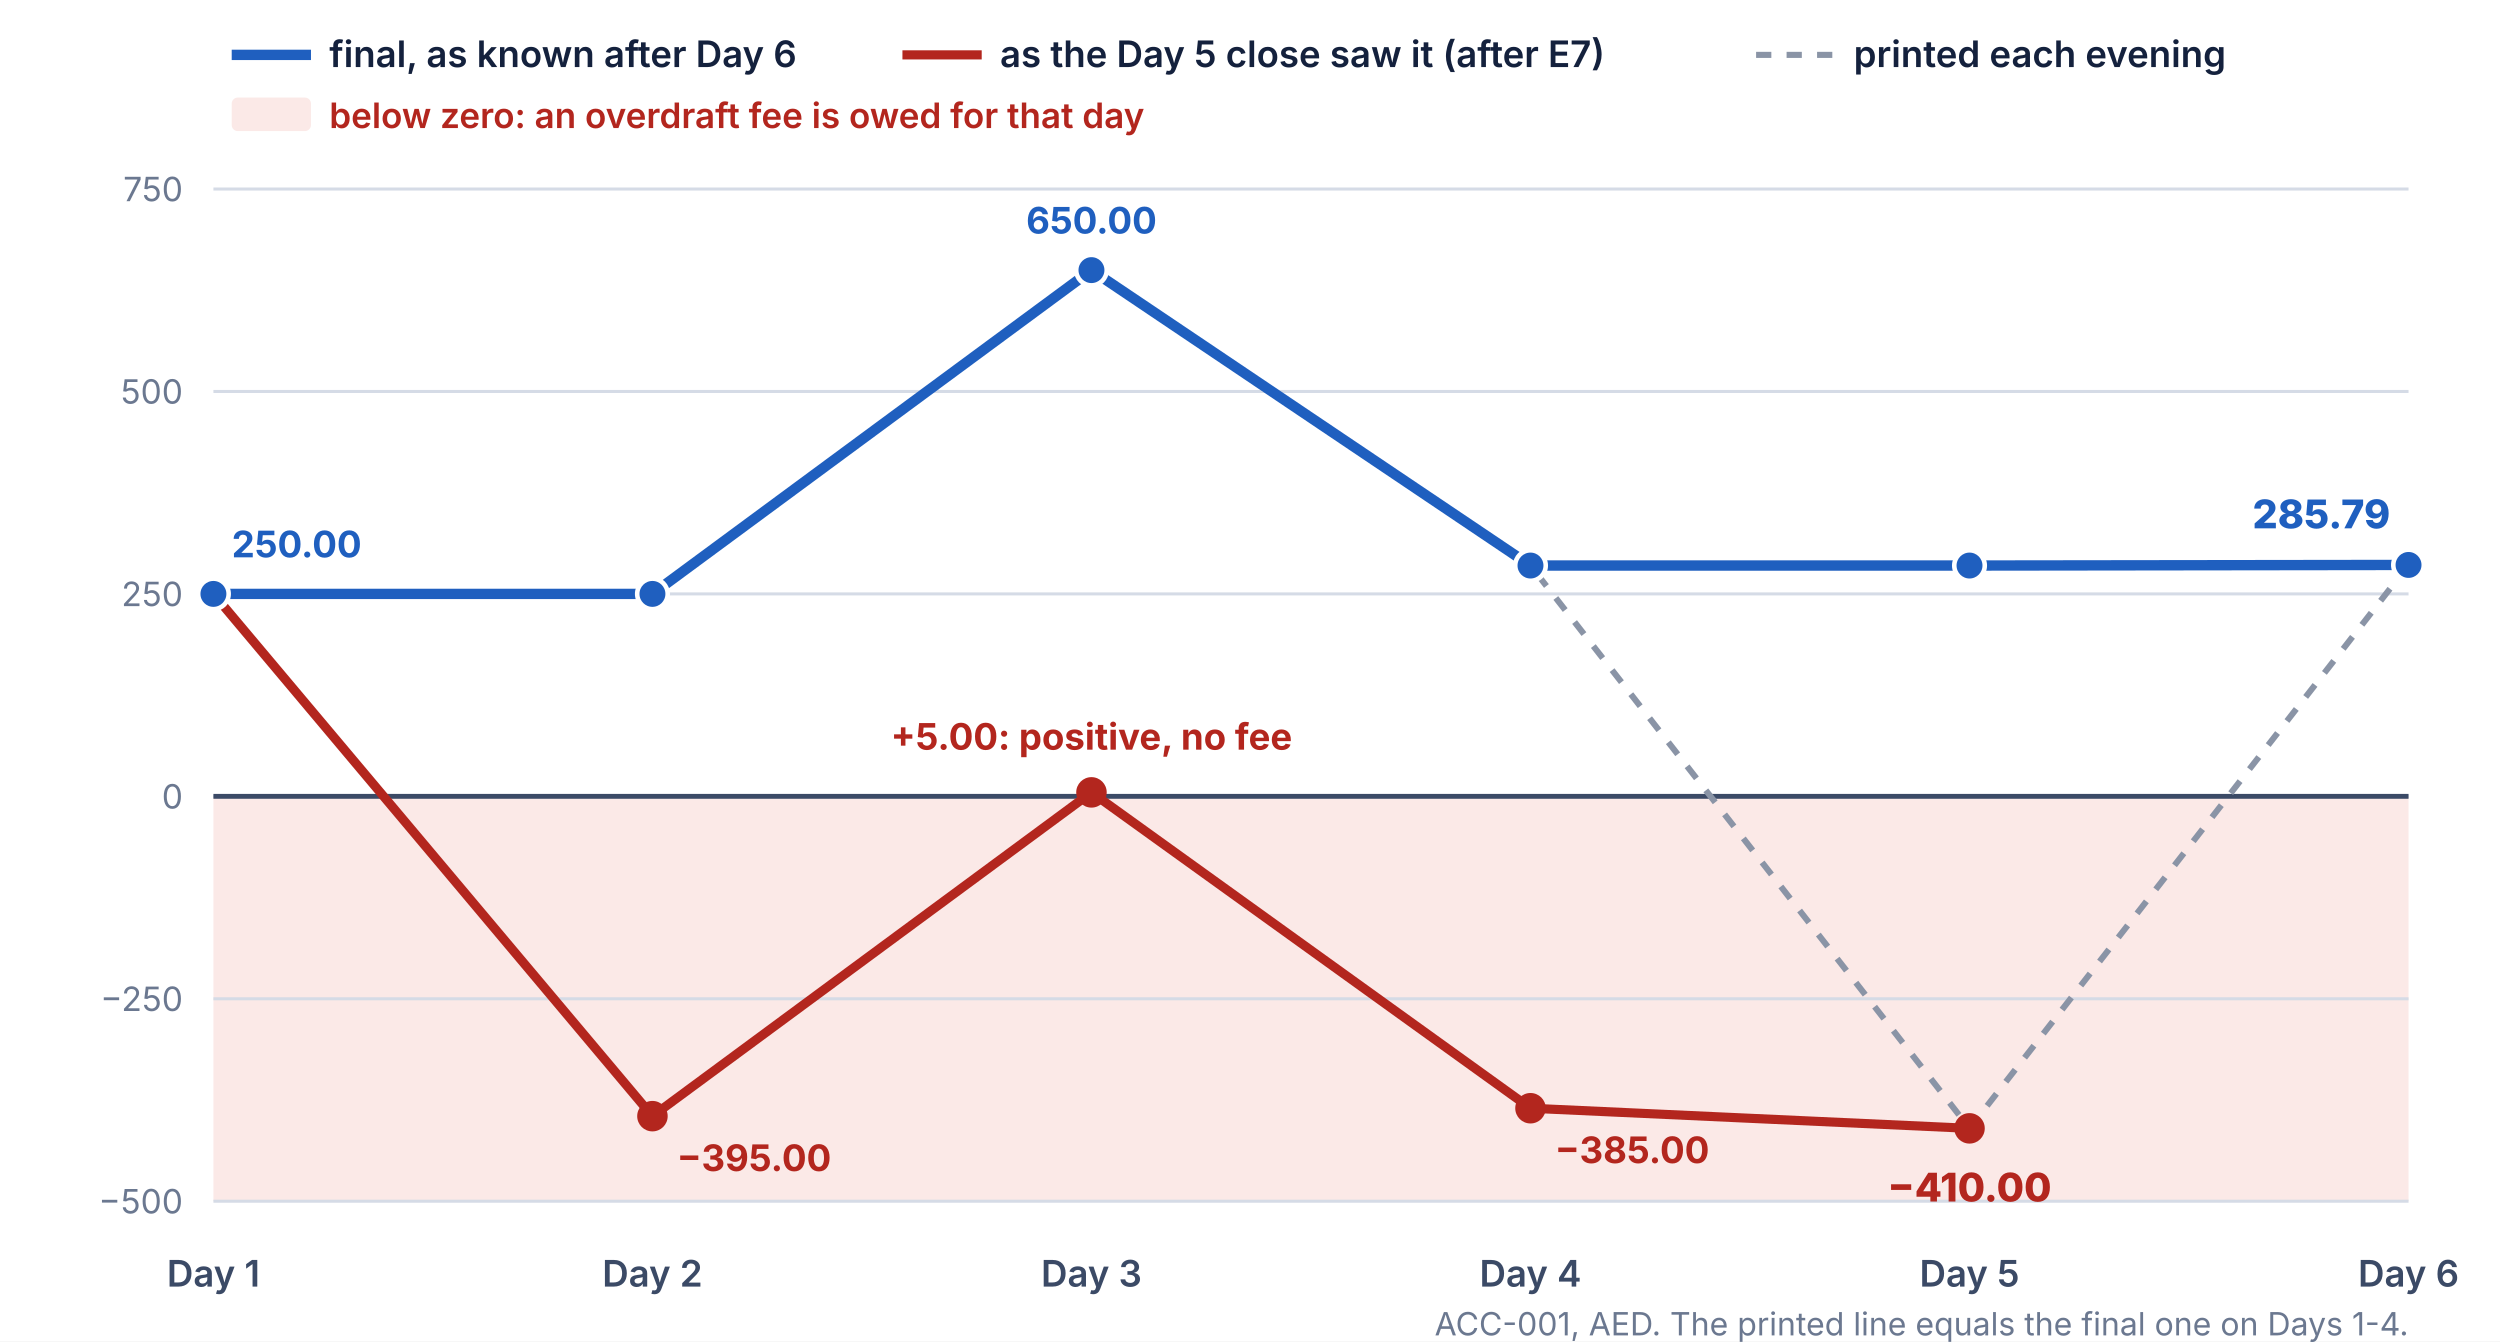
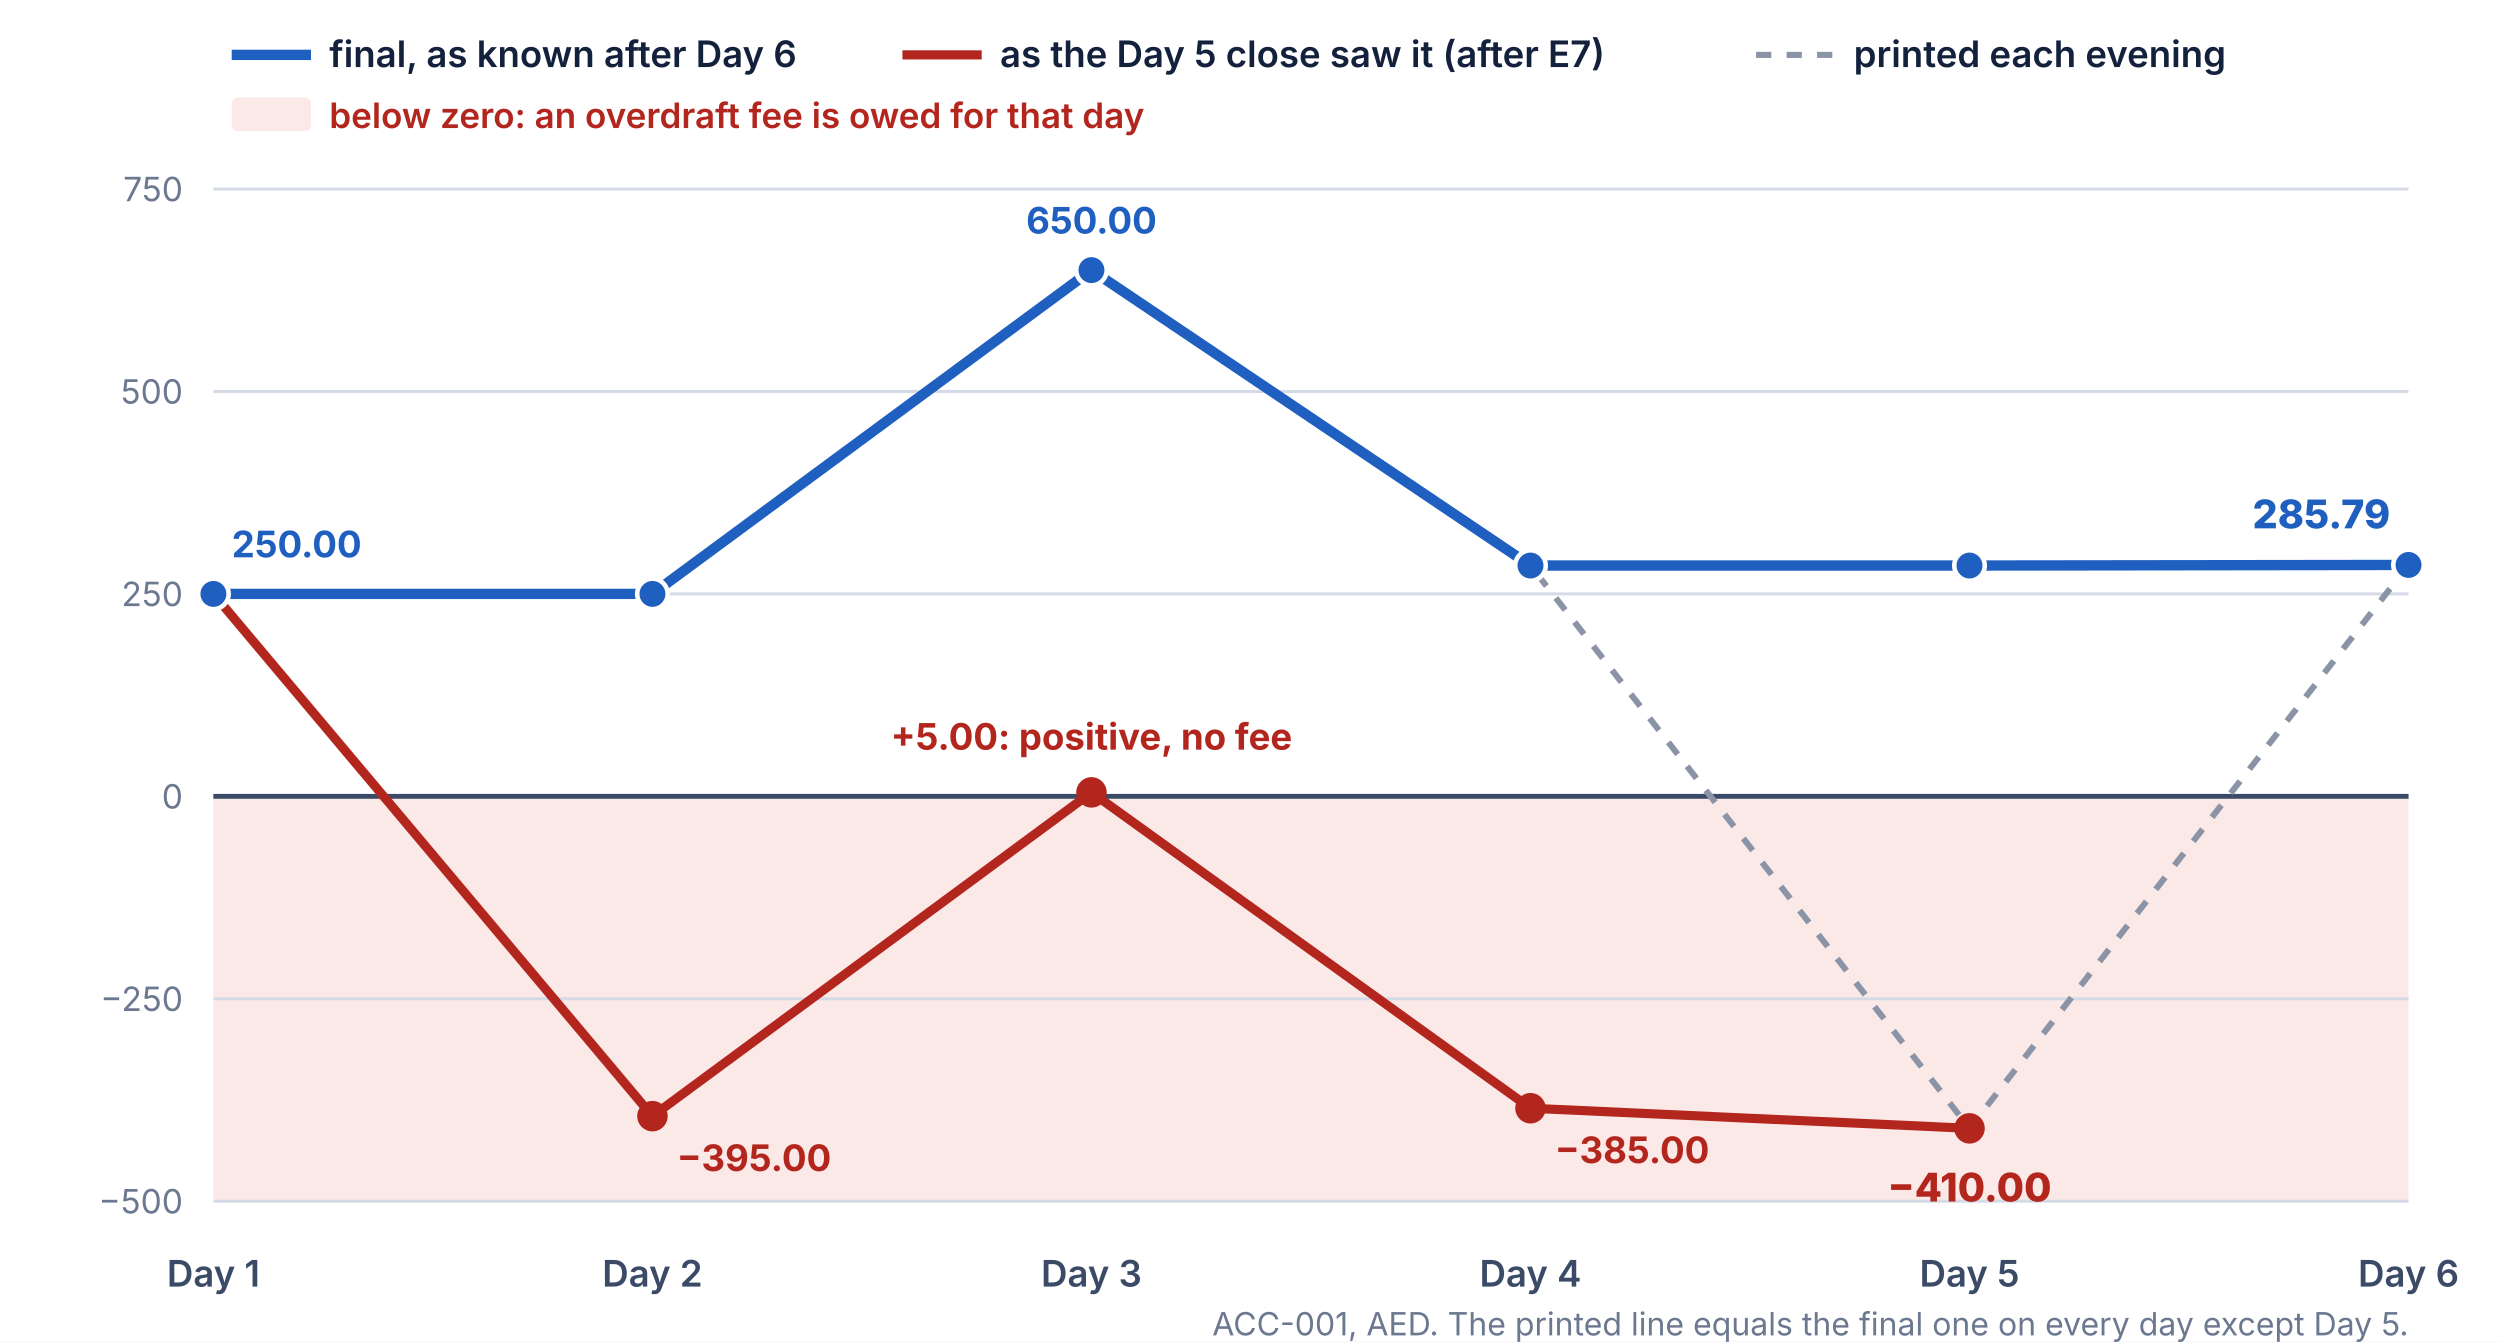
<svg xmlns="http://www.w3.org/2000/svg" viewBox="0 0 820 440" role="img" aria-label="ACC-001 closing balance by day, three views" font-family="Inter, Helvetica, Arial, sans-serif">
  <defs>
    <marker id="a3b4a66" viewBox="0 0 10 10" refX="9" refY="5" markerWidth="7" markerHeight="7" orient="auto-start-reverse">
      <path d="M0 0L10 5L0 10z" fill="#3b4a66" />
    </marker>
    <marker id="a1f5fbf" viewBox="0 0 10 10" refX="9" refY="5" markerWidth="7" markerHeight="7" orient="auto-start-reverse">
      <path d="M0 0L10 5L0 10z" fill="#1f5fbf" />
    </marker>
    <marker id="ab3261e" viewBox="0 0 10 10" refX="9" refY="5" markerWidth="7" markerHeight="7" orient="auto-start-reverse">
      <path d="M0 0L10 5L0 10z" fill="#b3261e" />
    </marker>
    <marker id="a2f7d4f" viewBox="0 0 10 10" refX="9" refY="5" markerWidth="7" markerHeight="7" orient="auto-start-reverse">
      <path d="M0 0L10 5L0 10z" fill="#2f7d4f" />
    </marker>
    <marker id="ab26a00" viewBox="0 0 10 10" refX="9" refY="5" markerWidth="7" markerHeight="7" orient="auto-start-reverse">
      <path d="M0 0L10 5L0 10z" fill="#b26a00" />
    </marker>
    <marker id="a8a94a6" viewBox="0 0 10 10" refX="9" refY="5" markerWidth="7" markerHeight="7" orient="auto-start-reverse">
      <path d="M0 0L10 5L0 10z" fill="#8a94a6" />
    </marker>
  </defs>
  <rect width="820" height="440" fill="#ffffff" />
  <rect x="70.0" y="261.2" width="720.0" height="132.8" rx="0" fill="#fbe9e7" stroke="none" stroke-width="0" />
  <line x1="70.0" y1="394.0" x2="790.0" y2="394.0" stroke="#d5dbe6" stroke-width="1" />
  <text x="60.0" y="398.0" font-size="11" fill="#6b7890" font-weight="400" text-anchor="end">−500</text>
  <line x1="70.0" y1="327.6" x2="790.0" y2="327.6" stroke="#d5dbe6" stroke-width="1" />
  <text x="60.0" y="331.6" font-size="11" fill="#6b7890" font-weight="400" text-anchor="end">−250</text>
  <line x1="70.0" y1="261.2" x2="790.0" y2="261.2" stroke="#d5dbe6" stroke-width="1" />
  <text x="60.0" y="265.2" font-size="11" fill="#6b7890" font-weight="400" text-anchor="end">0</text>
  <line x1="70.0" y1="194.8" x2="790.0" y2="194.8" stroke="#d5dbe6" stroke-width="1" />
  <text x="60.0" y="198.8" font-size="11" fill="#6b7890" font-weight="400" text-anchor="end">250</text>
  <line x1="70.0" y1="128.4" x2="790.0" y2="128.4" stroke="#d5dbe6" stroke-width="1" />
  <text x="60.0" y="132.4" font-size="11" fill="#6b7890" font-weight="400" text-anchor="end">500</text>
  <line x1="70.0" y1="62.0" x2="790.0" y2="62.0" stroke="#d5dbe6" stroke-width="1" />
  <text x="60.0" y="66.0" font-size="11" fill="#6b7890" font-weight="400" text-anchor="end">750</text>
  <line x1="70.0" y1="261.2" x2="790.0" y2="261.2" stroke="#3b4a66" stroke-width="1.6" />
  <text x="70.0" y="422.0" font-size="12" fill="#3b4a66" font-weight="600" text-anchor="middle">Day 1</text>
  <text x="214.0" y="422.0" font-size="12" fill="#3b4a66" font-weight="600" text-anchor="middle">Day 2</text>
  <text x="358.0" y="422.0" font-size="12" fill="#3b4a66" font-weight="600" text-anchor="middle">Day 3</text>
  <text x="502.0" y="422.0" font-size="12" fill="#3b4a66" font-weight="600" text-anchor="middle">Day 4</text>
  <text x="646.0" y="422.0" font-size="12" fill="#3b4a66" font-weight="600" text-anchor="middle">Day 5</text>
  <text x="790.0" y="422.0" font-size="12" fill="#3b4a66" font-weight="600" text-anchor="middle">Day 6</text>
  <polyline points="70.0,194.8 214.0,194.8 358.0,88.6 502.0,185.5 646.0,370.1 790.0,185.3" fill="none" stroke="#8a94a6" stroke-width="2" stroke-dasharray="5 5" />
  <polyline points="70.0,194.8 214.0,366.1 358.0,259.9 502.0,363.5 646.0,370.1" fill="none" stroke="#b3261e" stroke-width="3" />
  <polyline points="70.0,194.8 214.0,194.8 358.0,88.6 502.0,185.5 646.0,185.5 790.0,185.3" fill="none" stroke="#1f5fbf" stroke-width="3.4" />
  <circle cx="70.0" cy="194.8" r="5" fill="#b3261e" />
  <circle cx="214.0" cy="366.1" r="5" fill="#b3261e" />
  <circle cx="358.0" cy="259.9" r="5" fill="#b3261e" />
  <circle cx="502.0" cy="363.5" r="5" fill="#b3261e" />
  <circle cx="646.0" cy="370.1" r="5" fill="#b3261e" />
  <circle cx="70.0" cy="194.8" r="5" fill="#1f5fbf" stroke="#fff" stroke-width="1.5" />
  <circle cx="214.0" cy="194.8" r="5" fill="#1f5fbf" stroke="#fff" stroke-width="1.5" />
  <circle cx="358.0" cy="88.6" r="5" fill="#1f5fbf" stroke="#fff" stroke-width="1.5" />
  <circle cx="502.0" cy="185.5" r="5" fill="#1f5fbf" stroke="#fff" stroke-width="1.5" />
  <circle cx="646.0" cy="185.5" r="5" fill="#1f5fbf" stroke="#fff" stroke-width="1.5" />
  <circle cx="790.0" cy="185.3" r="5" fill="#1f5fbf" stroke="#fff" stroke-width="1.5" />
  <text x="222.0" y="384.1" font-size="12" fill="#b3261e" font-weight="700" text-anchor="start">−395.00</text>
  <text x="358.0" y="245.9" font-size="12" fill="#b3261e" font-weight="700" text-anchor="middle">+5.00: positive, no fee</text>
  <text x="510.0" y="381.5" font-size="12" fill="#b3261e" font-weight="700" text-anchor="start">−385.00</text>
  <text x="646.0" y="394.1" font-size="13" fill="#b3261e" font-weight="800" text-anchor="middle">−410.00</text>
  <text x="76.0" y="182.8" font-size="12" fill="#1f5fbf" font-weight="700" text-anchor="start">250.00</text>
  <text x="358.0" y="76.6" font-size="12" fill="#1f5fbf" font-weight="700" text-anchor="middle">650.00</text>
  <text x="784.0" y="173.3" font-size="13" fill="#1f5fbf" font-weight="800" text-anchor="end">285.79</text>
  <line x1="76.0" y1="18.0" x2="102.0" y2="18.0" stroke="#1f5fbf" stroke-width="3.4" />
  <text x="108.0" y="22.0" font-size="12" fill="#14213d" font-weight="600" text-anchor="start">final, as known after Day 6</text>
  <line x1="296.0" y1="18.0" x2="322.0" y2="18.0" stroke="#b3261e" stroke-width="3" />
  <text x="328.0" y="22.0" font-size="12" fill="#14213d" font-weight="600" text-anchor="start">as the Day 5 close saw it (after E7)</text>
  <line x1="576.0" y1="18.0" x2="602.0" y2="18.0" stroke="#8a94a6" stroke-width="2" stroke-dasharray="5 5" />
  <text x="608.0" y="22.0" font-size="12" fill="#14213d" font-weight="600" text-anchor="start">printed each evening</text>
-   <text x="790.0" y="438.0" font-size="10.5" fill="#6b7890" font-weight="400" text-anchor="end">ACC-001, AED. The printed line equals the final one on Days 1-4.</text>
+   <text x="790.0" y="438.0" font-size="10.5" fill="#6b7890" font-weight="400" text-anchor="end">ACC-001, AED. The printed line equals the final one on every day except Day 5.</text>
  <rect x="76.0" y="32.0" width="26.0" height="11.0" rx="2" fill="#fbe9e7" stroke="none" stroke-width="0" />
  <text x="108.0" y="42.0" font-size="11.5" fill="#b3261e" font-weight="600" text-anchor="start">below zero: an overdraft fee is owed for that day</text>
</svg>
